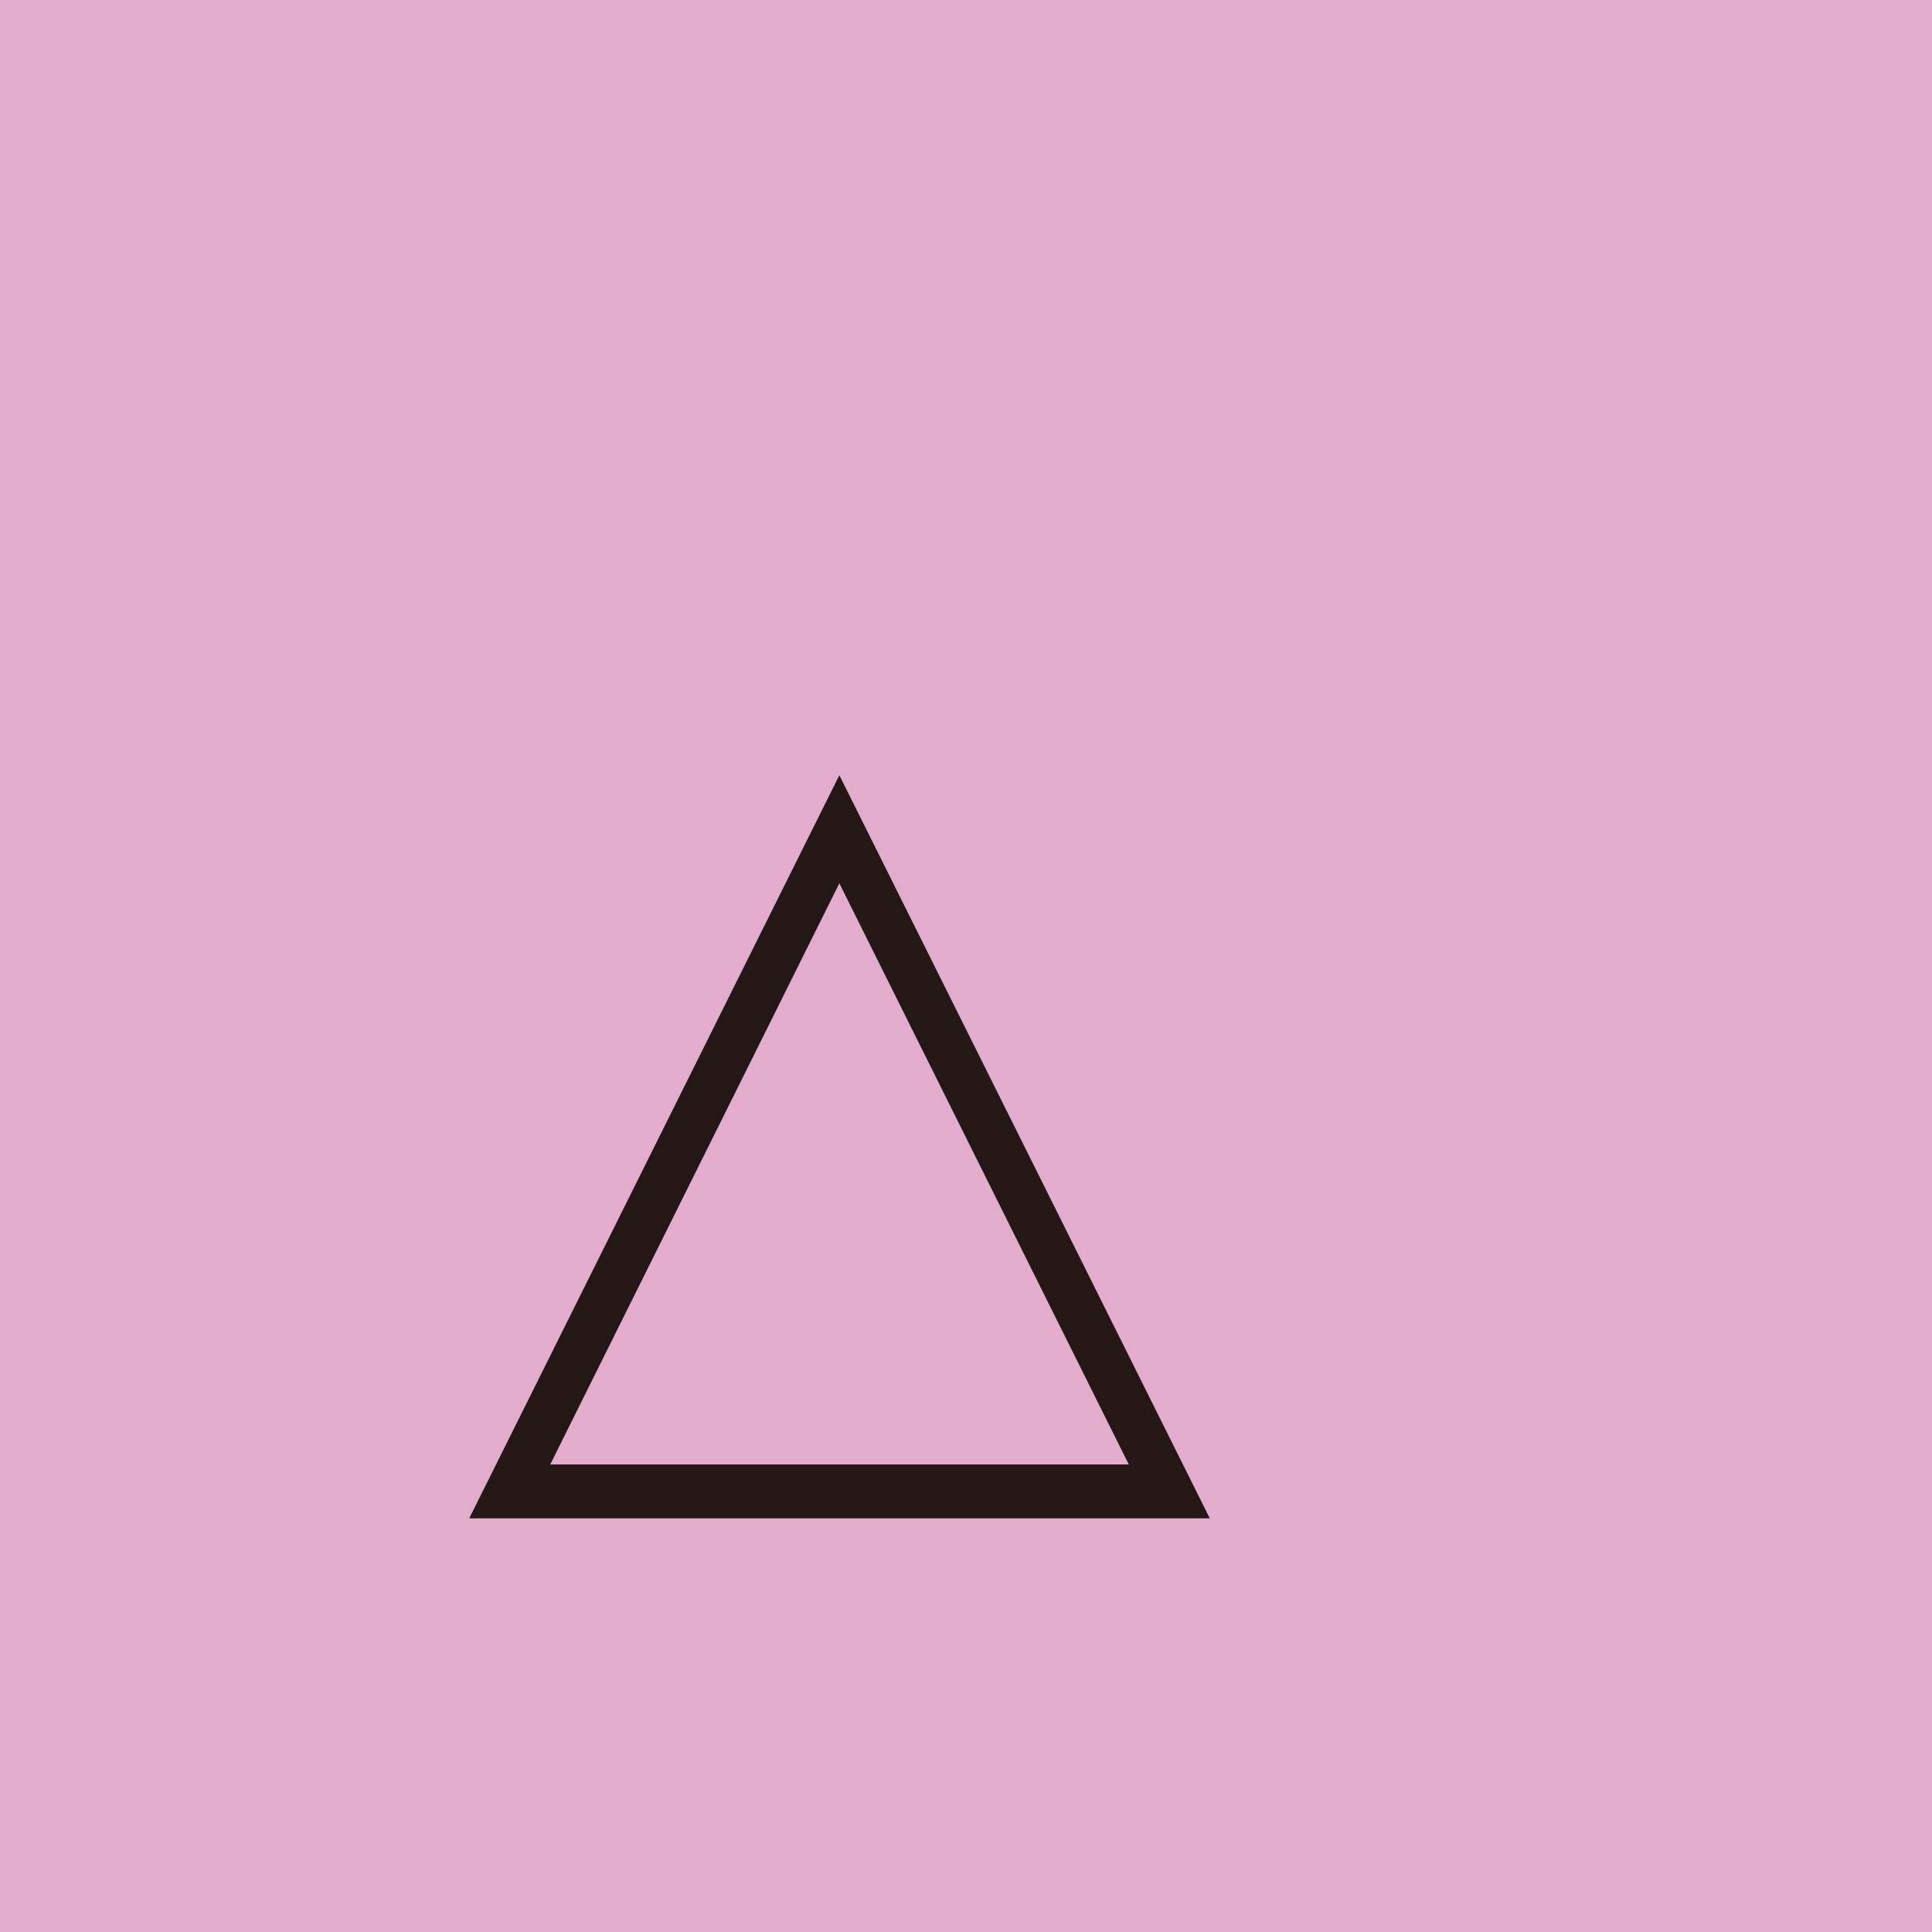
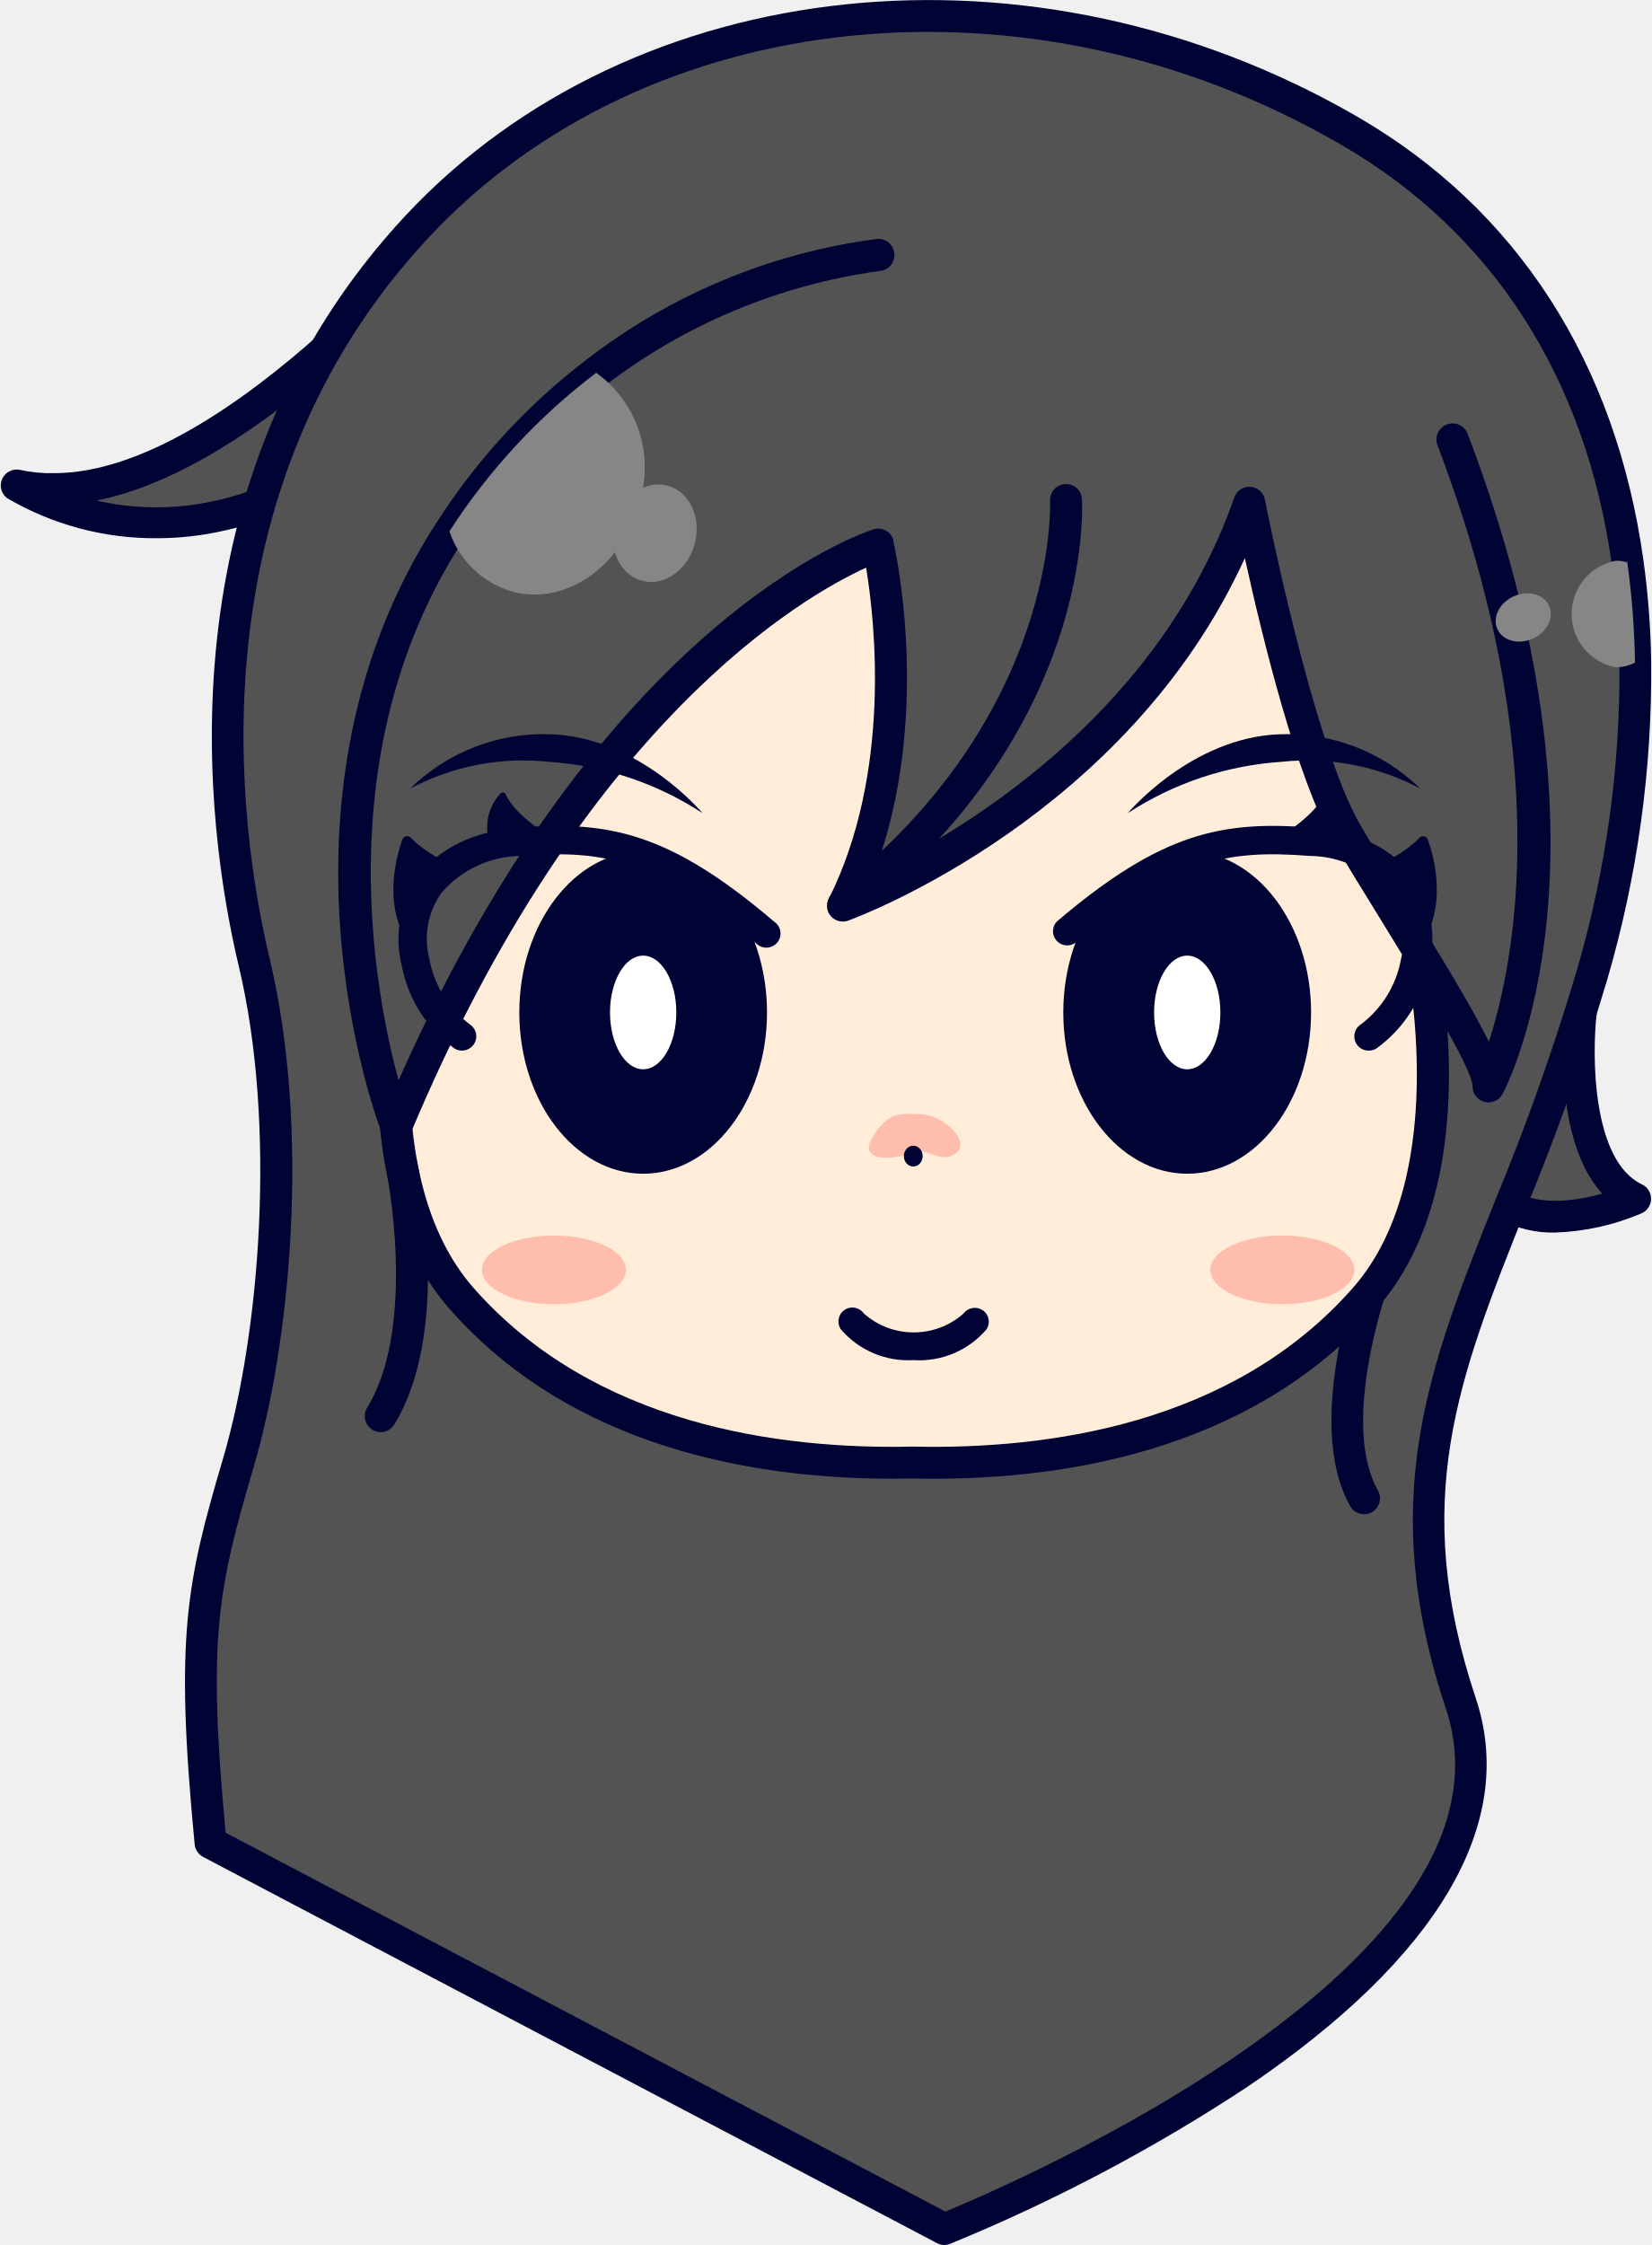
- <svg xmlns="http://www.w3.org/2000/svg" viewBox="0 0 93.55 93.55">
+ <svg xmlns="http://www.w3.org/2000/svg" viewBox="0 0 182.8 248.48">
  <defs>
-     <style>.cls-1{fill:#e3accd;}.cls-2{font-size:47px;fill:#231815;font-family:KozGoPr6N-Regular-83pv-RKSJ-H, Kozuka Gothic Pr6N;}</style>
+     <style>.cls-1{fill:#535353;}.cls-2{fill:#000333;}.cls-3{fill:#ffedd9;}.cls-4{fill:#ffbdad;}.cls-5{fill:#fff;}.cls-6{fill:#868686;}</style>
  </defs>
  <g id="レイヤー_2" data-name="レイヤー 2">
-     <g id="レイヤー_1-2" data-name="レイヤー 1">
-       <rect class="cls-1" width="93.55" height="93.55" />
-       <text class="cls-2" transform="translate(22.58 67.74)">△</text>
+     <g id="_女_表情パターン_顔だけ_" data-name="【女】表情パターン（顔だけ）">
+       <g id="ノーマル">
+         <g id="グループ_335" data-name="グループ 335">
+           <path id="パス_1098" data-name="パス 1098" class="cls-1" d="M175,112.06s-2,16.81,6,20.62c0,0-16.62,7.48-18.28-6.62S175,112.06,175,112.06Z" />
+           <path id="パス_1099" data-name="パス 1099" class="cls-2" d="M172.13,136.42a12.12,12.12,0,0,1-6-1.42,10.78,10.78,0,0,1-5.11-8.73,13.92,13.92,0,0,1,2.94-11.36A16,16,0,0,1,175,110.3a1.77,1.77,0,0,1,1.75,1.78,1.1,1.1,0,0,1,0,.18c-.5,4.33-.57,16.15,5,18.82a1.76,1.76,0,0,1,0,3.2A26.5,26.5,0,0,1,172.13,136.42Zm.94-22.4a11.28,11.28,0,0,0-6.51,3.26,10.61,10.61,0,0,0-2.06,8.58,7.39,7.39,0,0,0,3.35,6.08c2.67,1.51,6.63,1,9.52.17-4.4-4.82-4.51-13.92-4.29-18.09Z" />
+         </g>
+         <g id="グループ_336" data-name="グループ 336">
+           <path id="パス_1100" data-name="パス 1100" class="cls-1" d="M52,22.21s-29,36.42-50.19,31.46c0,0,19.48,13.22,41.81-7.27S52,22.21,52,22.21Z" />
+           <path id="パス_1101" data-name="パス 1101" class="cls-2" d="M17.4,59.57A32.26,32.26,0,0,1,.78,55.13,1.76,1.76,0,0,1,2.17,52,16,16,0,0,0,6,52.37c19.46,0,44.35-30.93,44.62-31.26a1.77,1.77,0,0,1,1.83-.6,7.84,7.84,0,0,1,5.38,5.43c1.31,5.3-3.07,12.62-13,21.75S25.07,59.57,17.4,59.57ZM10.68,55.4c7.32,1.69,18.94,1.41,31.7-10.3C54.09,34.35,54.92,29,54.37,26.79a4,4,0,0,0-1.89-2.43C48.15,29.59,28.77,51.79,10.68,55.4Z" />
+         </g>
+         <g id="グループ_340" data-name="グループ 340">
+           <path id="パス_1107" data-name="パス 1107" class="cls-1" d="M176.24,107.88c-9.69,33.94-25.11,48.92-14.54,80.66s-57.16,58.18-57.16,58.18L23.31,204c-2.21-22.92-.89-28.6,3.07-42.07s6.18-36.83,1.77-55.34S20.66,52.35,46.22,25s69.65-30,103.14-10.58c18.9,11,28.13,28.5,30.83,47.81A89.23,89.23,0,0,1,181,73.33,118.8,118.8,0,0,1,176.24,107.88Z" />
+           <path id="パス_1108" data-name="パス 1108" class="cls-2" d="M104.54,248.48a1.67,1.67,0,0,1-.82-.21L22.49,205.53a1.77,1.77,0,0,1-.94-1.4c-2.21-23-.92-28.91,3.15-42.73s5.94-36.8,1.74-54.44c-3.62-15.19-9-53.69,18.5-83.15,25.27-27,69.56-31.59,105.31-10.9C167.93,23.14,178.88,40.12,181.93,62a91,91,0,0,1,.86,11.3,120.94,120.94,0,0,1-4.85,35.07,259.76,259.76,0,0,1-9.13,25.7c-7.4,18.55-12.75,32-5.43,53.91,4.6,13.81-4.14,28.68-25.3,43a192.17,192.17,0,0,1-32.9,17.37A1.74,1.74,0,0,1,104.54,248.48ZM25,202.86l79.66,41.92c7.24-3,64.75-27.62,55.4-55.68-7.73-23.18-1.89-37.81,5.5-56.33a258.2,258.2,0,0,0,9-25.37h0a117.67,117.67,0,0,0,4.72-34,90.09,90.09,0,0,0-.84-10.88c-2.89-20.76-13.25-36.84-30-46.52C114.13-3.91,71.67.4,47.51,26.23,21.12,54.44,26.38,91.52,29.86,106.15c4.54,19.08,2.26,42.54-1.79,56.26-3.94,13.43-5.13,18.85-3.09,40.44Z" />
+         </g>
+         <g id="グループ_342" data-name="グループ 342">
+           <path id="パス_1111" data-name="パス 1111" class="cls-2" d="M151,167.6a1.75,1.75,0,0,1-1.53-.9c-5.32-9.44,1.23-26.66,1.51-27.39a1.76,1.76,0,0,1,3.29,1.27c-.06.17-6.23,16.41-1.73,24.39a1.76,1.76,0,0,1-.67,2.4,1.74,1.74,0,0,1-.87.23Z" />
+         </g>
+         <g id="グループ_358" data-name="グループ 358">
+           <path id="パス_1137" data-name="パス 1137" class="cls-3" d="M157.08,104.14s6.13,25.85-6,39.61c-12,13.55-30.58,18.56-50,18.12-19.39.44-38-4.57-50-18.12-12.14-13.76-6-39.61-6-39.61S83.8,41.33,98.29,39.56s55-1.76,58.79,64.58" />
+           <path id="パス_1138" data-name="パス 1138" class="cls-2" d="M98.7,163.66c-15.26,0-35.39-3.43-48.89-18.74-12.6-14.28-6.66-40.1-6.4-41.19a1.67,1.67,0,0,1,.21-.52c4-6.5,39.55-63.58,54.45-65.4,10.63-1.29,26-.58,38.84,10.16,13,10.9,20.41,29.72,21.91,55.91.55,2.42,5.8,27.17-6.44,41C138.17,161,116.62,164,101.05,163.64Zm2.36-3.55c14.91.34,35.37-2.43,48.68-17.53,11.41-12.92,5.68-37.79,5.62-38a1.54,1.54,0,0,1-.05-.31C153.89,79,146.93,61,134.65,50.67c-11.87-9.93-26.22-10.57-36.15-9.36-3.09.38-11.21,5.06-30.79,32.22-10.53,14.6-19.64,29.2-20.93,31.28-.59,2.72-5.07,25.59,5.67,37.77,13.32,15.1,33.79,17.87,48.61,17.53Z" />
+         </g>
+         <g id="グループ_359" data-name="グループ 359">
+           <path id="パス_1139" data-name="パス 1139" class="cls-2" d="M101.1,150.54a9.8,9.8,0,0,1-8-3.39,1.54,1.54,0,0,1,2.52-1.78h0a8.32,8.32,0,0,0,11.06,0,1.55,1.55,0,0,1,2.15-.32,1.52,1.52,0,0,1,.35,2.12A9.8,9.8,0,0,1,101.1,150.54Z" />
+         </g>
+         <g id="グループ_366" data-name="グループ 366">
+           <path id="パス_1146" data-name="パス 1146" class="cls-1" d="M160.82,48.6c17.63,46.28,4,71.62,4,71.62,0-3.52-10.13-18.51-15.64-28s-10.8-36.6-10.8-36.6c-11.24,32.18-45,44.52-45,44.52,9-17.85,3.89-39.89,3.89-39.89S66.8,69.79,43.84,124.64c0,0-13.15-34.61,5-64.36.31-.49.61-1,.93-1.47h0A68.48,68.48,0,0,1,66,41.26a65.45,65.45,0,0,1,31.27-13" />
+           <path id="パス_1147" data-name="パス 1147" class="cls-2" d="M43.84,126.41h0a1.79,1.79,0,0,1-1.62-1.14C41.64,123.82,29,89.5,47.37,59.36c.29-.47.58-.94.88-1.39a.47.47,0,0,1,.07-.12,70.55,70.55,0,0,1,16.55-18,66.64,66.64,0,0,1,32.21-13.4A1.75,1.75,0,0,1,99,28.05v0A1.77,1.77,0,0,1,97.35,30,64.28,64.28,0,0,0,67,42.66a66.86,66.86,0,0,0-15.64,17l-.09.14c-.31.47-.6.95-.9,1.43-13.74,22.48-9,48.19-6.25,58.35C66.86,68.44,95.45,59,96.69,58.59a1.75,1.75,0,0,1,2.2,1.15.74.74,0,0,1,0,.14c.2.85,4.42,19.64-2.17,36.86,9.16-4.41,31.38-17.24,39.92-41.68a1.74,1.74,0,0,1,1.79-1.18,1.76,1.76,0,0,1,1.6,1.42c.05.27,5.3,27,10.59,36.06,1.55,2.66,3.44,5.71,5.44,8.94,4,6.44,7,11.41,8.76,15,2.88-8.84,7.43-31.61-5.68-66A1.76,1.76,0,1,1,162.47,48h0c17.71,46.5,4.44,72,3.86,73.09a1.76,1.76,0,0,1-3.31-.84c0-2-6-11.67-9.92-18.06-2-3.25-3.91-6.33-5.48-9-4.07-7-7.93-22.85-9.81-31.42-13,28.52-42.55,39.63-43.88,40.11a1.76,1.76,0,0,1-2.27-1,1.8,1.8,0,0,1,.09-1.4c7-14,5.09-30.88,4.13-36.65-6.86,3.12-31.32,17-50.42,62.6A1.78,1.78,0,0,1,43.84,126.41Z" />
+         </g>
+         <g id="グループ_370" data-name="グループ 370">
+           <path id="パス_1151" data-name="パス 1151" class="cls-4" d="M101.42,127.51c-3.76,1.24-6.38.69-4.7-1.87s2.87-2.42,5.29-2.31,5.52,3,3.84,4.29S102.81,127.05,101.42,127.51Z" />
+         </g>
+         <g id="グループ_371" data-name="グループ 371">
+           <ellipse id="楕円形_27" data-name="楕円形 27" class="cls-2" cx="101.1" cy="127.96" rx="1.04" ry="1.15" />
+         </g>
+         <g id="グループ_383" data-name="グループ 383">
+           <g id="グループ_381" data-name="グループ 381">
+             <g id="グループ_375" data-name="グループ 375">
+               <path id="パス_1155" data-name="パス 1155" class="cls-2" d="M157.21,87.27a21.09,21.09,0,0,0-15.56-6c-9.78.35-16.8,8.73-16.8,8.73a35.38,35.38,0,0,1,17-5.68A26.7,26.7,0,0,1,157.21,87.27Z" />
+             </g>
+             <g id="グループ_379" data-name="グループ 379">
+               <g id="グループ_376" data-name="グループ 376">
+                 <path id="パス_1156" data-name="パス 1156" class="cls-2" d="M151.5,116.28a1.57,1.57,0,0,1-1.57-1.58,1.55,1.55,0,0,1,.75-1.34,11.61,11.61,0,0,0,4.41-7.18,8.81,8.81,0,0,0-1.3-7.32,11.73,11.73,0,0,0-8.9-4.13c-9.23-.73-15.16.5-25.9,9.66a1.57,1.57,0,0,1-2-2.39h0c11.54-9.83,18.28-11.19,28.2-10.4,6.35.5,9.59,3.21,11.19,5.4a12.08,12.08,0,0,1,1.82,9.9,14.66,14.66,0,0,1-5.83,9.15A1.59,1.59,0,0,1,151.5,116.28Z" />
+               </g>
+               <g id="グループ_377" data-name="グループ 377">
+                 <path id="パス_1157" data-name="パス 1157" class="cls-2" d="M141.27,92.9s4.33-2.56,5.36-5a.36.36,0,0,1,.46-.2.38.38,0,0,1,.16.12,5.47,5.47,0,0,1,1,5.82Z" />
+               </g>
+               <g id="グループ_378" data-name="グループ 378">
+                 <path id="パス_1158" data-name="パス 1158" class="cls-2" d="M152.64,95.6a12.16,12.16,0,0,0,4.45-2.81.56.56,0,0,1,.78-.12.53.53,0,0,1,.19.25c.83,2.35,2.21,7.85-1.12,12.15Z" />
+               </g>
+             </g>
+             <g id="グループ_380" data-name="グループ 380">
+               <ellipse id="楕円形_28" data-name="楕円形 28" class="cls-2" cx="131.43" cy="112.06" rx="11.95" ry="16.08" />
+               <path id="パス_1159" data-name="パス 1159" class="cls-2" d="M131.43,129.91c-7.56,0-13.72-8-13.72-17.85s6.16-17.85,13.72-17.85,13.71,8,13.71,17.85S139,129.91,131.43,129.91Zm0-32.17c-5.62,0-10.19,6.43-10.19,14.32s4.57,14.32,10.19,14.32,10.18-6.42,10.18-14.32S137.05,97.74,131.43,97.74Z" />
+             </g>
+           </g>
+           <g id="グループ_382" data-name="グループ 382">
+             <ellipse id="楕円形_29" data-name="楕円形 29" class="cls-5" cx="131.43" cy="112.06" rx="3.67" ry="6.29" />
+           </g>
+         </g>
+         <g id="グループ_391" data-name="グループ 391">
+           <g id="グループ_384" data-name="グループ 384">
+             <path id="パス_1160" data-name="パス 1160" class="cls-2" d="M45.42,87.27a21.07,21.07,0,0,1,15.56-6C70.76,81.6,77.77,90,77.77,90a35.3,35.3,0,0,0-17-5.68A26.67,26.67,0,0,0,45.42,87.27Z" />
+           </g>
+           <g id="グループ_388" data-name="グループ 388">
+             <g id="グループ_385" data-name="グループ 385">
+               <path id="パス_1161" data-name="パス 1161" class="cls-2" d="M51.12,116.28a1.53,1.53,0,0,1-.81-.23,14.66,14.66,0,0,1-5.83-9.15A12.08,12.08,0,0,1,46.3,97c1.6-2.19,4.84-4.9,11.19-5.4,9.92-.78,16.67.57,28.2,10.4a1.57,1.57,0,1,1-2,2.39C72.9,95.23,67,94,57.74,94.73a11.73,11.73,0,0,0-8.9,4.13,8.81,8.81,0,0,0-1.3,7.32A11.64,11.64,0,0,0,52,113.37a1.58,1.58,0,0,1-.84,2.91Z" />
+             </g>
+             <g id="グループ_386" data-name="グループ 386">
+               <path id="パス_1162" data-name="パス 1162" class="cls-2" d="M61.35,92.9S57,90.34,56,87.94a.37.37,0,0,0-.47-.21.4.4,0,0,0-.16.13,5.45,5.45,0,0,0-1,5.82Z" />
+             </g>
+             <g id="グループ_387" data-name="グループ 387">
+               <path id="パス_1163" data-name="パス 1163" class="cls-2" d="M50,95.6a12.28,12.28,0,0,1-4.46-2.81.56.56,0,0,0-1,.13c-.82,2.35-2.2,7.85,1.13,12.15Z" />
+             </g>
+           </g>
+           <g id="グループ_389" data-name="グループ 389">
+             <ellipse id="楕円形_30" data-name="楕円形 30" class="cls-2" cx="71.2" cy="112.06" rx="11.95" ry="16.08" />
+             <path id="パス_1164" data-name="パス 1164" class="cls-2" d="M71.2,129.91c-7.56,0-13.71-8-13.71-17.85S63.64,94.21,71.2,94.21s13.71,8,13.71,17.85S78.76,129.91,71.2,129.91Zm0-32.17c-5.62,0-10.19,6.43-10.19,14.32s4.57,14.32,10.19,14.32S81.39,120,81.39,112.06,76.82,97.74,71.2,97.74Z" />
+           </g>
+           <g id="グループ_390" data-name="グループ 390">
+             <ellipse id="楕円形_31" data-name="楕円形 31" class="cls-5" cx="71.2" cy="112.06" rx="3.67" ry="6.29" />
+           </g>
+         </g>
+         <g id="グループ_392" data-name="グループ 392">
+           <path id="パス_1165" data-name="パス 1165" class="cls-6" d="M70.75,55.69c-1.86,7-8.13,11.37-14,9.8a10.43,10.43,0,0,1-7-6.68h0A68.83,68.83,0,0,1,66,41.26,12.86,12.86,0,0,1,70.75,55.69Z" />
+         </g>
+         <g id="グループ_393" data-name="グループ 393">
+           <ellipse id="楕円形_32" data-name="楕円形 32" class="cls-6" cx="72.49" cy="59.02" rx="5.45" ry="4.58" transform="translate(-3.23 113.84) rotate(-75.06)" />
+         </g>
+         <g id="グループ_394" data-name="グループ 394">
+           <path id="パス_1166" data-name="パス 1166" class="cls-6" d="M181,73.33a4.46,4.46,0,0,1-2.11.53,6,6,0,0,1,0-11.8,4.13,4.13,0,0,1,1.26.18A91.52,91.52,0,0,1,181,73.33Z" />
+         </g>
+         <g id="グループ_395" data-name="グループ 395">
+           <ellipse id="楕円形_33" data-name="楕円形 33" class="cls-6" cx="168.63" cy="68.35" rx="3.14" ry="2.57" transform="translate(-13.21 74.84) rotate(-24.11)" />
+         </g>
+         <g id="グループ_396" data-name="グループ 396">
+           <path id="パス_1167" data-name="パス 1167" class="cls-2" d="M42.15,158.51a1.77,1.77,0,0,1-1.51-2.69c5.6-9.12,2.15-26.18,2.12-26.35a1.76,1.76,0,1,1,3.45-.72c.16.75,3.78,18.59-2.56,28.91A1.75,1.75,0,0,1,42.15,158.51Z" />
+         </g>
+         <g id="グループ_397" data-name="グループ 397">
+           <path id="パス_1168" data-name="パス 1168" class="cls-2" d="M93.33,101.93a1.76,1.76,0,0,1-1.08-3.14c25-19.52,24-43.12,24-43.35a1.76,1.76,0,0,1,3.52-.21c.06,1,1.27,25.62-25.31,46.34A1.7,1.7,0,0,1,93.33,101.93Z" />
+         </g>
+         <g id="グループ_401" data-name="グループ 401">
+           <ellipse id="楕円形_34" data-name="楕円形 34" class="cls-4" cx="61.32" cy="140.55" rx="7.97" ry="3.8" />
+         </g>
+         <g id="グループ_402" data-name="グループ 402">
+           <ellipse id="楕円形_35" data-name="楕円形 35" class="cls-4" cx="141.96" cy="140.55" rx="7.97" ry="3.8" />
+         </g>
+       </g>
    </g>
  </g>
</svg>
